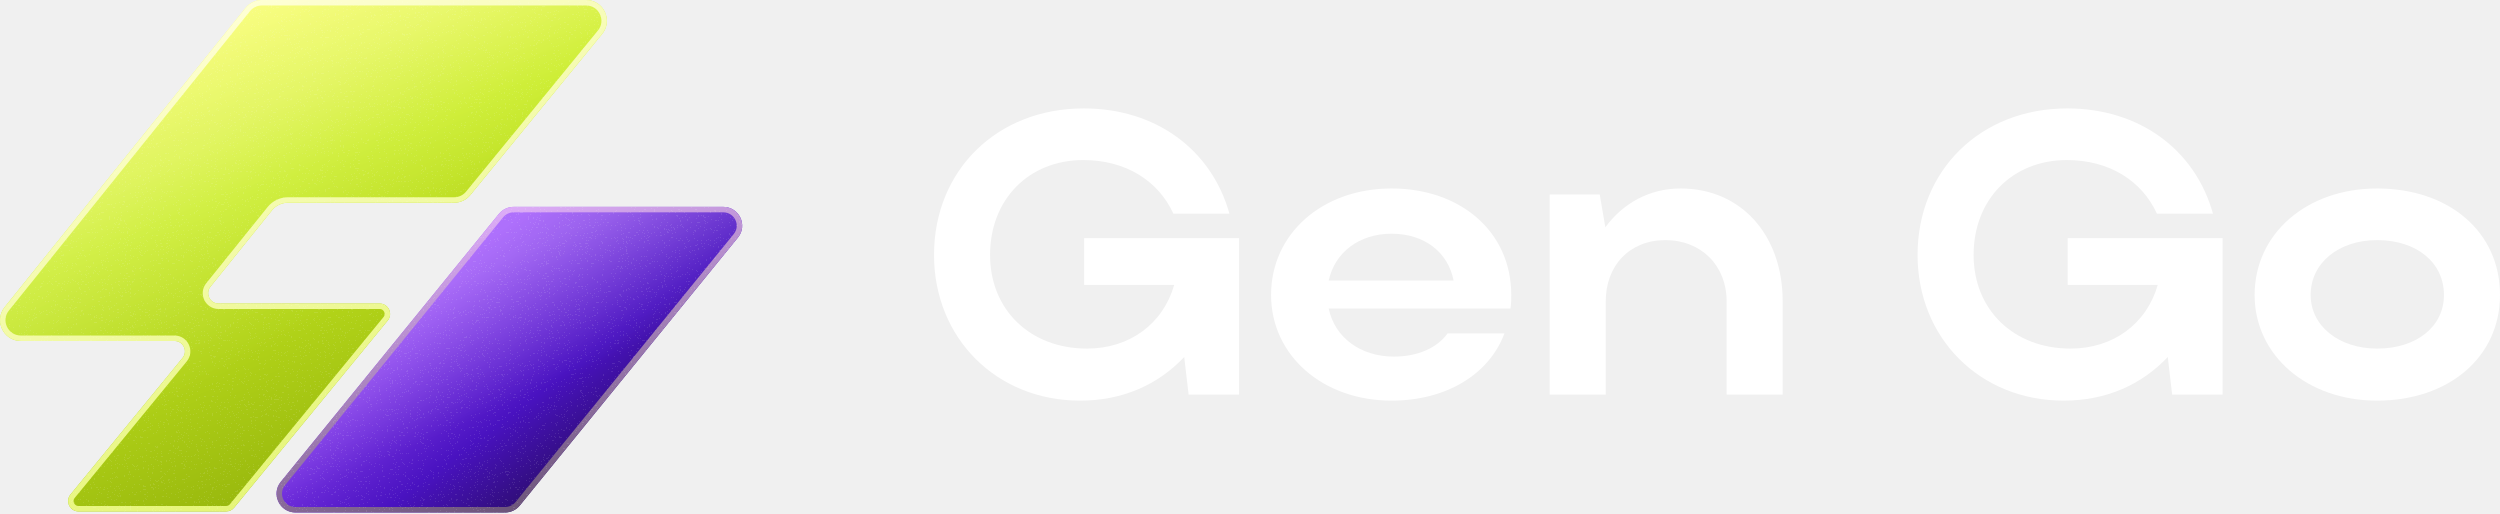
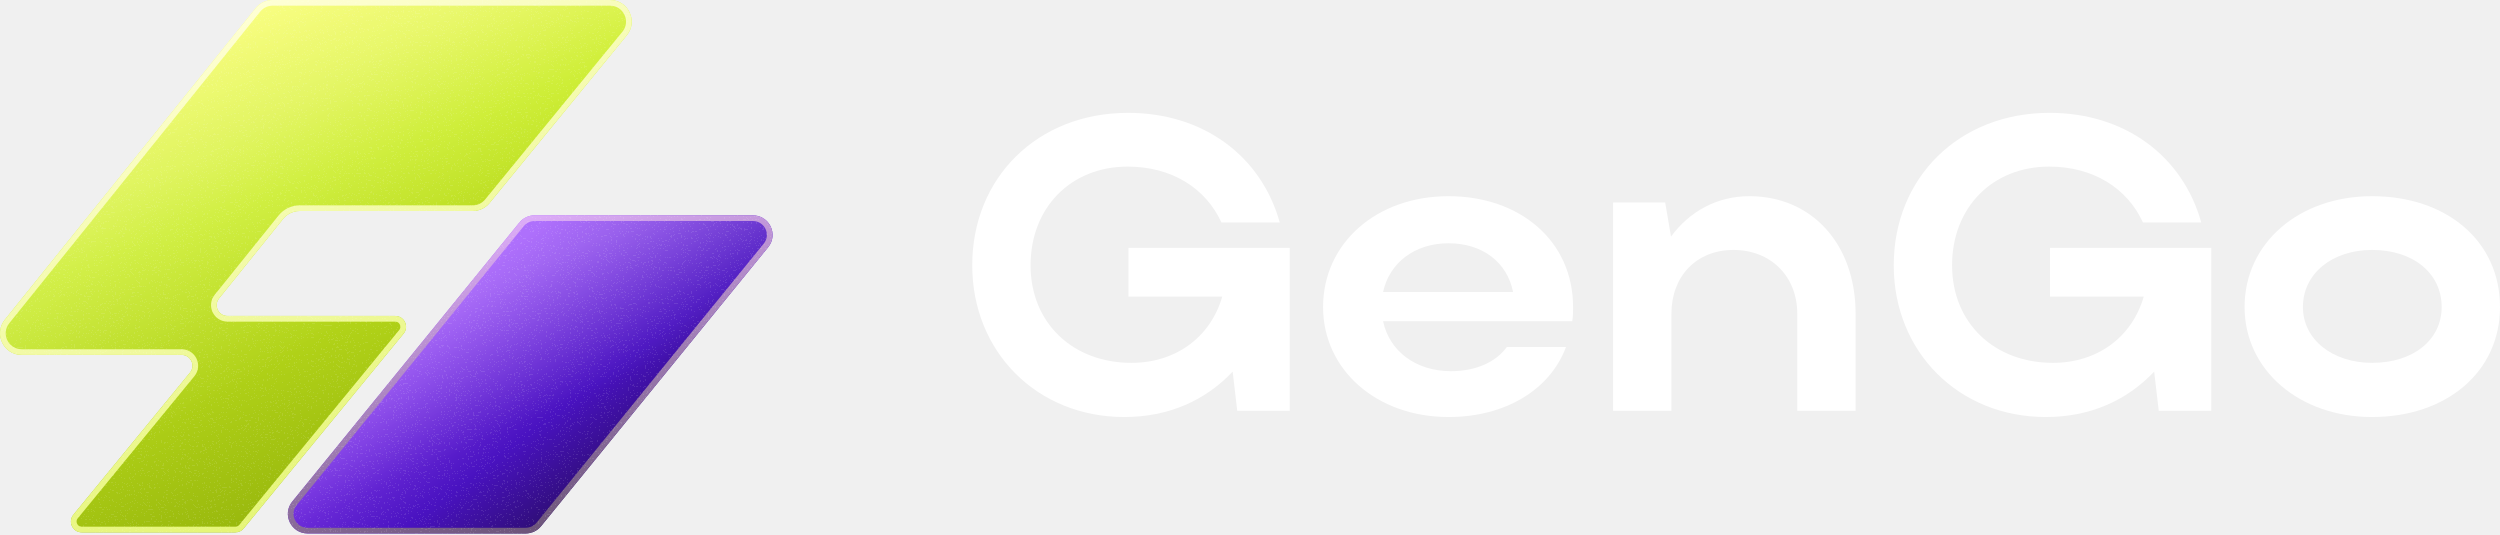
- <svg xmlns="http://www.w3.org/2000/svg" width="458" height="94" viewBox="0 0 458 94" fill="none">
-   <g filter="url(#filter0_n_149_12)">
-     <path d="M91.402 39.181C92.062 38.369 93.058 37.898 94.11 37.898H132.489C135.412 37.898 137.032 41.252 135.197 43.506L95.23 92.604C94.57 93.415 93.574 93.887 92.522 93.887H54.143C51.22 93.887 49.6 90.533 51.434 88.279L91.402 39.181Z" fill="url(#paint0_linear_149_12)" />
-     <path d="M91.402 39.181C92.062 38.369 93.058 37.898 94.11 37.898H132.489C135.412 37.898 137.032 41.252 135.197 43.506L95.23 92.604C94.57 93.415 93.574 93.887 92.522 93.887H54.143C51.22 93.887 49.6 90.533 51.434 88.279L91.402 39.181Z" fill="url(#paint1_linear_149_12)" fill-opacity="0.2" />
-     <path d="M94.11 38.398H132.489C135.001 38.398 136.372 41.27 134.81 43.19L94.843 92.288C94.278 92.982 93.424 93.387 92.522 93.387H54.143C51.631 93.387 50.26 90.515 51.822 88.595L91.789 39.496C92.354 38.802 93.207 38.398 94.11 38.398Z" stroke="url(#paint2_linear_149_12)" />
+ <svg xmlns="http://www.w3.org/2000/svg" width="440" height="94" viewBox="0 0 440 94" fill="none">
+   <g clip-path="url(#clip0_1_2)">
+     <g filter="url(#filter0_n_1_2)">
+       <path d="M91.402 39.181C92.062 38.369 93.058 37.898 94.11 37.898H132.489C135.412 37.898 137.032 41.252 135.197 43.506L95.23 92.604C94.57 93.415 93.574 93.887 92.522 93.887H54.143C51.22 93.887 49.6 90.533 51.434 88.279L91.402 39.181Z" fill="url(#paint0_linear_1_2)" />
+       <path d="M91.402 39.181C92.062 38.369 93.058 37.898 94.11 37.898H132.489C135.412 37.898 137.032 41.252 135.197 43.506L95.23 92.604C94.57 93.415 93.574 93.887 92.522 93.887H54.143C51.22 93.887 49.6 90.533 51.434 88.279L91.402 39.181Z" fill="url(#paint1_linear_1_2)" fill-opacity="0.2" />
+       <path d="M94.11 38.398H132.489C135.001 38.398 136.372 41.27 134.81 43.19L94.843 92.288C94.278 92.982 93.424 93.387 92.522 93.387H54.143C51.631 93.387 50.26 90.515 51.822 88.595L91.789 39.496C92.354 38.802 93.207 38.398 94.11 38.398Z" stroke="url(#paint2_linear_1_2)" />
+     </g>
+     <g filter="url(#filter1_n_1_2)">
+       <path d="M107.368 0C110.581 0 112.351 3.735 110.315 6.221L86.156 35.74C85.432 36.623 84.35 37.136 83.208 37.136H52.768C51.615 37.136 50.524 37.658 49.801 38.556L38.564 52.51C37.56 53.756 38.447 55.609 40.047 55.609H69.559C71.167 55.609 72.052 57.478 71.032 58.721L42.897 93.001C42.535 93.441 41.995 93.697 41.425 93.697H14.387C12.779 93.697 11.895 91.827 12.915 90.584L33.439 65.577C34.459 64.334 33.575 62.465 31.967 62.465H3.816C0.616 62.464 -1.157 58.758 0.85 56.267L45.019 1.42C45.742 0.522 46.833 2.0336e-05 47.986 0H107.368Z" fill="url(#paint3_linear_1_2)" />
+       <path d="M107.368 0C110.581 0 112.351 3.735 110.315 6.221L86.156 35.74C85.432 36.623 84.35 37.136 83.208 37.136H52.768C51.615 37.136 50.524 37.658 49.801 38.556L38.564 52.51C37.56 53.756 38.447 55.609 40.047 55.609H69.559C71.167 55.609 72.052 57.478 71.032 58.721L42.897 93.001C42.535 93.441 41.995 93.697 41.425 93.697H14.387C12.779 93.697 11.895 91.827 12.915 90.584L33.439 65.577C34.459 64.334 33.575 62.465 31.967 62.465H3.816C0.616 62.464 -1.157 58.758 0.85 56.267L45.019 1.42C45.742 0.522 46.833 2.0336e-05 47.986 0H107.368Z" fill="url(#paint4_linear_1_2)" fill-opacity="0.2" />
+       <path d="M47.985 0.5H107.367C110.159 0.5 111.696 3.744 109.929 5.904L85.769 35.423C85.14 36.191 84.2 36.636 83.208 36.636H52.768C51.464 36.636 50.23 37.227 49.412 38.242L38.174 52.196C36.907 53.769 38.027 56.108 40.047 56.108H69.56C70.745 56.108 71.398 57.488 70.645 58.404L42.511 92.684C42.244 93.009 41.845 93.196 41.425 93.196H14.387C13.201 93.196 12.549 91.818 13.301 90.901L33.825 65.895C35.113 64.325 33.997 61.965 31.967 61.965H3.815C1.036 61.964 -0.504 58.745 1.239 56.58L45.409 1.733C45.998 1.002 46.867 0.558 47.799 0.505L47.985 0.5Z" stroke="url(#paint5_linear_1_2)" />
+     </g>
+     <path d="M395.046 54.035C395.046 42.815 404.579 34.528 417.486 34.528C430.54 34.528 440 42.375 440 54.035C440 65.475 430.54 73.396 417.486 73.396C404.653 73.396 395.046 65.109 395.046 54.035ZM405.313 54.035C405.313 59.755 410.519 63.862 417.486 63.862C424.82 63.862 429.733 59.755 429.733 54.035C429.733 48.169 424.82 43.989 417.486 43.989C410.446 43.989 405.313 48.169 405.313 54.035Z" fill="white" />
+     <path d="M343.566 46.702C343.566 56.822 350.973 63.862 361.313 63.862C369.16 63.862 375.247 59.316 377.3 52.202H360.8V43.622H389.18V72.296H379.94L379.133 65.402C374.293 70.536 367.767 73.396 360.066 73.396C344.74 73.396 333.299 61.956 333.299 46.702C333.299 31.228 344.813 19.861 360.726 19.861C373.853 19.861 384.12 27.342 387.42 39.148H377.153C374.367 33.062 368.353 29.322 360.653 29.322C350.68 29.322 343.566 36.508 343.566 46.702Z" fill="white" />
+     <path d="M294.171 55.209V72.296H283.904V35.628H293.071L294.098 41.642C297.325 37.242 302.165 34.528 307.885 34.528C318.885 34.528 326.585 42.962 326.585 55.209V72.296H316.318V55.209C316.318 48.609 311.625 43.989 305.098 43.989C298.571 43.989 294.171 48.609 294.171 55.209Z" fill="white" />
+     <path d="M276.715 56.529H243.421C244.521 61.809 249.214 65.329 255.374 65.329C259.774 65.329 263.294 63.715 265.201 61.075H275.615C272.828 68.556 264.981 73.396 254.934 73.396C242.321 73.396 232.861 65.109 232.861 54.035C232.861 42.815 242.247 34.528 254.934 34.528C267.475 34.528 276.861 42.375 276.861 54.035C276.861 54.842 276.861 55.722 276.715 56.529ZM243.421 51.395H266.301C265.274 46.188 260.948 42.815 254.934 42.815C248.994 42.815 244.521 46.262 243.421 51.395Z" fill="white" />
+     <path d="M181.381 46.702C181.381 56.822 188.788 63.862 199.128 63.862C206.975 63.862 213.061 59.316 215.115 52.202H198.614V43.622H226.995V72.296H217.755L216.948 65.402C212.108 70.536 205.581 73.396 197.881 73.396C182.554 73.396 171.114 61.956 171.114 46.702C171.114 31.228 182.628 19.861 198.541 19.861C211.668 19.861 221.935 27.342 225.235 39.148H214.968C212.181 33.062 206.168 29.322 198.468 29.322C188.494 29.322 181.381 36.508 181.381 46.702Z" fill="white" />
  </g>
-   <g filter="url(#filter1_n_149_12)">
-     <path d="M107.368 3.05176e-05C110.581 3.05176e-05 112.351 3.735 110.315 6.221L86.156 35.74C85.432 36.623 84.35 37.136 83.208 37.136H52.768C51.615 37.136 50.524 37.658 49.801 38.556L38.564 52.51C37.56 53.756 38.447 55.609 40.047 55.609H69.559C71.167 55.609 72.052 57.478 71.032 58.721L42.897 93.001C42.535 93.441 41.995 93.697 41.425 93.697H14.387C12.779 93.697 11.895 91.827 12.915 90.584L33.439 65.577C34.459 64.334 33.575 62.465 31.967 62.465H3.816C0.616 62.464 -1.157 58.758 0.85 56.267L45.019 1.42C45.742 0.522 46.833 5.08536e-05 47.986 3.05176e-05H107.368Z" fill="url(#paint3_linear_149_12)" />
-     <path d="M107.368 3.05176e-05C110.581 3.05176e-05 112.351 3.735 110.315 6.221L86.156 35.74C85.432 36.623 84.35 37.136 83.208 37.136H52.768C51.615 37.136 50.524 37.658 49.801 38.556L38.564 52.51C37.56 53.756 38.447 55.609 40.047 55.609H69.559C71.167 55.609 72.052 57.478 71.032 58.721L42.897 93.001C42.535 93.441 41.995 93.697 41.425 93.697H14.387C12.779 93.697 11.895 91.827 12.915 90.584L33.439 65.577C34.459 64.334 33.575 62.465 31.967 62.465H3.816C0.616 62.464 -1.157 58.758 0.85 56.267L45.019 1.42C45.742 0.522 46.833 5.08536e-05 47.986 3.05176e-05H107.368Z" fill="url(#paint4_linear_149_12)" fill-opacity="0.2" />
-     <path d="M47.985 0.5H107.367C110.159 0.5 111.696 3.744 109.929 5.904L85.769 35.423C85.14 36.191 84.2 36.636 83.208 36.636H52.768C51.464 36.636 50.23 37.227 49.412 38.242L38.174 52.196C36.907 53.769 38.027 56.108 40.047 56.108H69.56C70.745 56.108 71.398 57.488 70.645 58.404L42.511 92.684C42.244 93.009 41.845 93.196 41.425 93.196H14.387C13.201 93.196 12.549 91.818 13.301 90.901L33.825 65.895C35.113 64.325 33.997 61.965 31.967 61.965H3.815C1.036 61.964 -0.504 58.745 1.239 56.58L45.409 1.733C45.998 1.002 46.867 0.558 47.799 0.505L47.985 0.5Z" stroke="url(#paint5_linear_149_12)" />
-   </g>
-   <path d="M413.046 54.035C413.046 42.815 422.579 34.528 435.486 34.528C448.54 34.528 458 42.375 458 54.035C458 65.475 448.54 73.396 435.486 73.396C422.653 73.396 413.046 65.109 413.046 54.035ZM423.313 54.035C423.313 59.755 428.519 63.862 435.486 63.862C442.82 63.862 447.733 59.755 447.733 54.035C447.733 48.169 442.82 43.989 435.486 43.989C428.446 43.989 423.313 48.169 423.313 54.035Z" fill="white" />
-   <path d="M361.566 46.702C361.566 56.822 368.973 63.862 379.313 63.862C387.16 63.862 393.247 59.316 395.3 52.202H378.8V43.622H407.18V72.296H397.94L397.133 65.402C392.293 70.536 385.767 73.396 378.066 73.396C362.74 73.396 351.299 61.956 351.299 46.702C351.299 31.228 362.813 19.861 378.726 19.861C391.853 19.861 402.12 27.342 405.42 39.148H395.153C392.367 33.062 386.353 29.322 378.653 29.322C368.68 29.322 361.566 36.508 361.566 46.702Z" fill="white" />
-   <path d="M294.171 55.209V72.296H283.904V35.628H293.071L294.098 41.642C297.325 37.242 302.165 34.528 307.885 34.528C318.885 34.528 326.585 42.962 326.585 55.209V72.296H316.318V55.209C316.318 48.609 311.625 43.989 305.098 43.989C298.571 43.989 294.171 48.609 294.171 55.209Z" fill="white" />
-   <path d="M276.715 56.529H243.421C244.521 61.809 249.214 65.329 255.374 65.329C259.774 65.329 263.294 63.715 265.201 61.075H275.615C272.828 68.556 264.981 73.396 254.934 73.396C242.321 73.396 232.861 65.109 232.861 54.035C232.861 42.815 242.247 34.528 254.934 34.528C267.475 34.528 276.861 42.375 276.861 54.035C276.861 54.842 276.861 55.722 276.715 56.529ZM243.421 51.395H266.301C265.274 46.188 260.948 42.815 254.934 42.815C248.994 42.815 244.521 46.262 243.421 51.395Z" fill="white" />
-   <path d="M181.381 46.702C181.381 56.822 188.788 63.862 199.128 63.862C206.975 63.862 213.061 59.316 215.115 52.202H198.614V43.622H226.995V72.296H217.755L216.948 65.402C212.108 70.536 205.581 73.396 197.881 73.396C182.554 73.396 171.114 61.956 171.114 46.702C171.114 31.228 182.628 19.861 198.541 19.861C211.668 19.861 221.935 27.342 225.235 39.148H214.968C212.181 33.062 206.168 29.322 198.468 29.322C188.494 29.322 181.381 36.508 181.381 46.702Z" fill="white" />
  <defs>
-     <filter id="filter0_n_149_12" x="50.657" y="37.898" width="85.317" height="55.989" filterUnits="userSpaceOnUse" color-interpolation-filters="sRGB">
+     <filter id="filter0_n_1_2" x="50.657" y="37.898" width="85.317" height="55.99" filterUnits="userSpaceOnUse" color-interpolation-filters="sRGB">
      <feFlood flood-opacity="0" result="BackgroundImageFix" />
      <feBlend mode="normal" in="SourceGraphic" in2="BackgroundImageFix" result="shape" />
      <feTurbulence type="fractalNoise" baseFrequency="3.333 3.333" stitchTiles="stitch" numOctaves="3" result="noise" seed="3615" />
      <feColorMatrix in="noise" type="luminanceToAlpha" result="alphaNoise" />
      <feComponentTransfer in="alphaNoise" result="coloredNoise1">
-         <feFuncA type="discrete" tableValues="0 0 0 0 0 0 0 0 0 0 0 0 0 0 1 1 1 1 1 1 1 1 1 1 1 1 1 1 1 1 1 1 1 1 1 0 0 0 0 0 0 0 0 0 0 0 0 0 0 0 0 0 0 0 0 0 0 0 0 0 0 0 0 0 0 0 0 0 0 0 0 0 0 0 0 0 0 0 0 0 0 0 0 0 0 0 0 0 0 0 0 0 0 0 0 0 0 0 0 0 " />
+         <feFuncA type="discrete" tableValues="0 0 0 0 0 0 0 0 0 0 0 0 0 0 1 1 1 1 1 1 1 1 1 1 1 1 1 1 1 1 1 1 1 1 1 1 1 0 0 0 0 0 0 0 0 0 0 0 0 0 0 0 0 0 0 0 0 0 0 0 0 0 0 0 0 0 0 0 0 0 0 0 0 0 0 0 0 0 0 0 0 0 0 0 0 0 0 0 0 0 0 0 0 0 0 0 0 0 0 0 " />
      </feComponentTransfer>
      <feComposite operator="in" in2="shape" in="coloredNoise1" result="noise1Clipped" />
      <feFlood flood-color="rgba(255, 255, 255, 0.1)" result="color1Flood" />
      <feComposite operator="in" in2="noise1Clipped" in="color1Flood" result="color1" />
-       <feMerge result="effect1_noise_149_12">
+       <feMerge result="effect1_noise_1_2">
        <feMergeNode in="shape" />
        <feMergeNode in="color1" />
      </feMerge>
    </filter>
-     <filter id="filter1_n_149_12" x="0" y="3.05176e-05" width="111.184" height="93.697" filterUnits="userSpaceOnUse" color-interpolation-filters="sRGB">
+     <filter id="filter1_n_1_2" x="0" y="-0" width="111.184" height="93.697" filterUnits="userSpaceOnUse" color-interpolation-filters="sRGB">
      <feFlood flood-opacity="0" result="BackgroundImageFix" />
      <feBlend mode="normal" in="SourceGraphic" in2="BackgroundImageFix" result="shape" />
      <feTurbulence type="fractalNoise" baseFrequency="3.333 3.333" stitchTiles="stitch" numOctaves="3" result="noise" seed="3615" />
      <feColorMatrix in="noise" type="luminanceToAlpha" result="alphaNoise" />
      <feComponentTransfer in="alphaNoise" result="coloredNoise1">
-         <feFuncA type="discrete" tableValues="0 0 0 0 0 0 0 0 0 0 0 0 0 0 1 1 1 1 1 1 1 1 1 1 1 1 1 1 1 1 1 1 1 1 1 0 0 0 0 0 0 0 0 0 0 0 0 0 0 0 0 0 0 0 0 0 0 0 0 0 0 0 0 0 0 0 0 0 0 0 0 0 0 0 0 0 0 0 0 0 0 0 0 0 0 0 0 0 0 0 0 0 0 0 0 0 0 0 0 0 " />
+         <feFuncA type="discrete" tableValues="0 0 0 0 0 0 0 0 0 0 0 0 0 0 1 1 1 1 1 1 1 1 1 1 1 1 1 1 1 1 1 1 1 1 1 1 1 0 0 0 0 0 0 0 0 0 0 0 0 0 0 0 0 0 0 0 0 0 0 0 0 0 0 0 0 0 0 0 0 0 0 0 0 0 0 0 0 0 0 0 0 0 0 0 0 0 0 0 0 0 0 0 0 0 0 0 0 0 0 0 " />
      </feComponentTransfer>
      <feComposite operator="in" in2="shape" in="coloredNoise1" result="noise1Clipped" />
      <feFlood flood-color="rgba(255, 255, 255, 0.1)" result="color1Flood" />
      <feComposite operator="in" in2="noise1Clipped" in="color1Flood" result="color1" />
-       <feMerge result="effect1_noise_149_12">
+       <feMerge result="effect1_noise_1_2">
        <feMergeNode in="shape" />
        <feMergeNode in="color1" />
      </feMerge>
    </filter>
-     <linearGradient id="paint0_linear_149_12" x1="64.922" y1="62.533" x2="93.102" y2="99.664" gradientUnits="userSpaceOnUse">
+     <linearGradient id="paint0_linear_1_2" x1="64.922" y1="62.533" x2="93.102" y2="99.664" gradientUnits="userSpaceOnUse">
      <stop stop-color="#9A4CFB" />
      <stop offset="0.601" stop-color="#4912C0" />
      <stop offset="1" stop-color="#270C60" />
    </linearGradient>
-     <linearGradient id="paint1_linear_149_12" x1="88.754" y1="49.44" x2="98.682" y2="71.564" gradientUnits="userSpaceOnUse">
+     <linearGradient id="paint1_linear_1_2" x1="88.754" y1="49.44" x2="98.682" y2="71.564" gradientUnits="userSpaceOnUse">
      <stop stop-color="white" />
      <stop offset="1" stop-color="white" stop-opacity="0" />
    </linearGradient>
-     <linearGradient id="paint2_linear_149_12" x1="83.187" y1="37.898" x2="100.446" y2="96.047" gradientUnits="userSpaceOnUse">
+     <linearGradient id="paint2_linear_1_2" x1="83.187" y1="37.898" x2="100.446" y2="96.047" gradientUnits="userSpaceOnUse">
      <stop stop-color="#E3B1FF" />
      <stop offset="1" stop-color="#644E70" />
    </linearGradient>
-     <linearGradient id="paint3_linear_149_12" x1="37.517" y1="4.19" x2="71.592" y2="93.519" gradientUnits="userSpaceOnUse">
+     <linearGradient id="paint3_linear_1_2" x1="37.517" y1="4.19" x2="71.592" y2="93.519" gradientUnits="userSpaceOnUse">
      <stop stop-color="#F7FD62" />
      <stop offset="0.333" stop-color="#C9EC23" />
      <stop offset="1" stop-color="#8FAE09" />
    </linearGradient>
-     <linearGradient id="paint4_linear_149_12" x1="49.647" y1="19.316" x2="68.888" y2="52.707" gradientUnits="userSpaceOnUse">
+     <linearGradient id="paint4_linear_1_2" x1="49.647" y1="19.316" x2="68.888" y2="52.707" gradientUnits="userSpaceOnUse">
      <stop stop-color="white" />
      <stop offset="1" stop-color="white" stop-opacity="0" />
    </linearGradient>
-     <linearGradient id="paint5_linear_149_12" x1="42.392" y1="3.26206e-05" x2="77.63" y2="92.453" gradientUnits="userSpaceOnUse">
+     <linearGradient id="paint5_linear_1_2" x1="42.392" y1="3.34572e-05" x2="77.63" y2="92.453" gradientUnits="userSpaceOnUse">
      <stop stop-color="#FFFFD6" />
      <stop offset="1" stop-color="#E2F46A" />
    </linearGradient>
+     <clipPath id="clip0_1_2">
+       <rect width="440" height="94" fill="white" />
+     </clipPath>
  </defs>
</svg>
